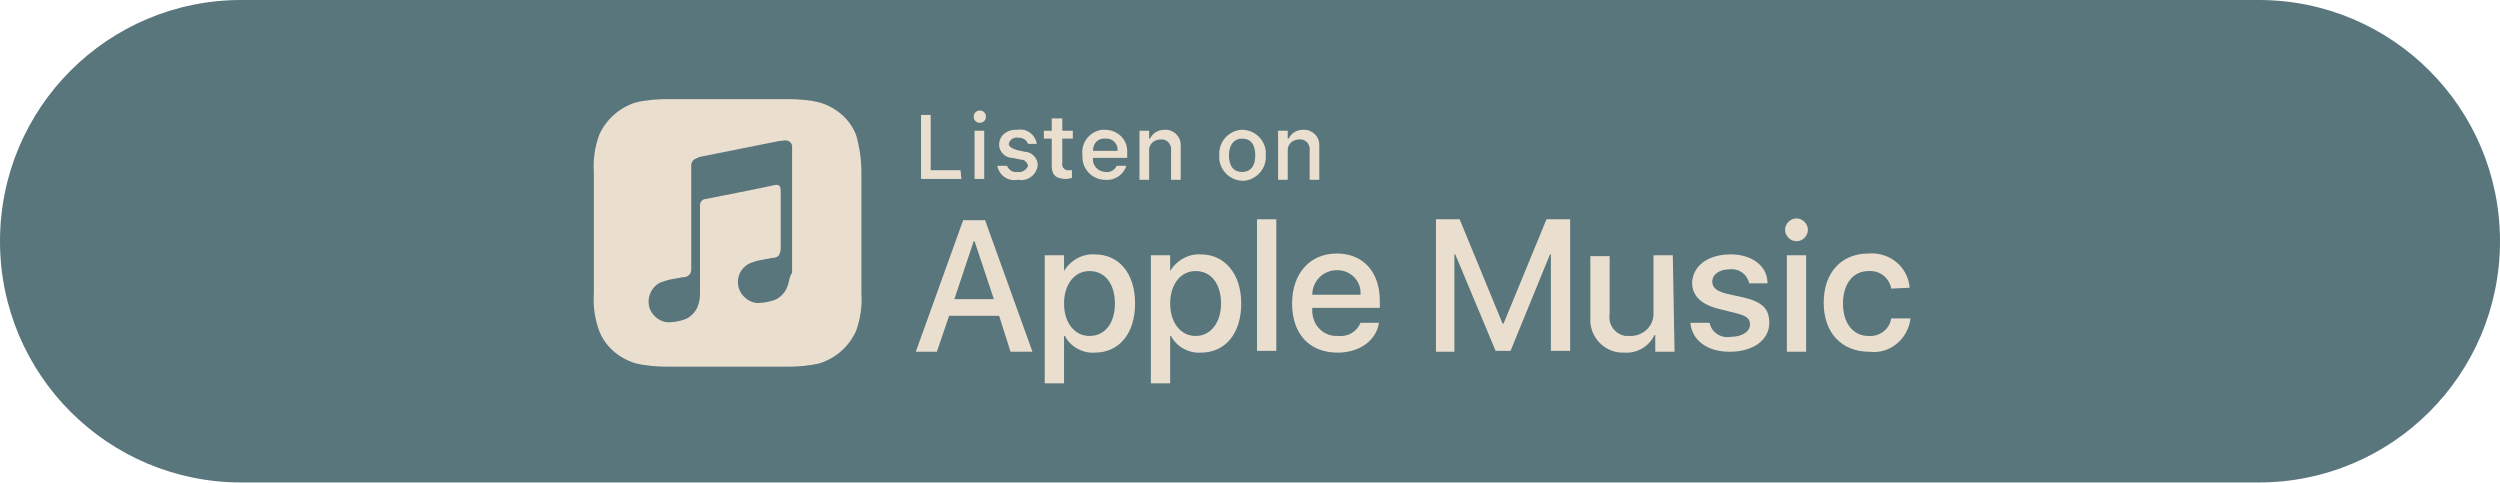
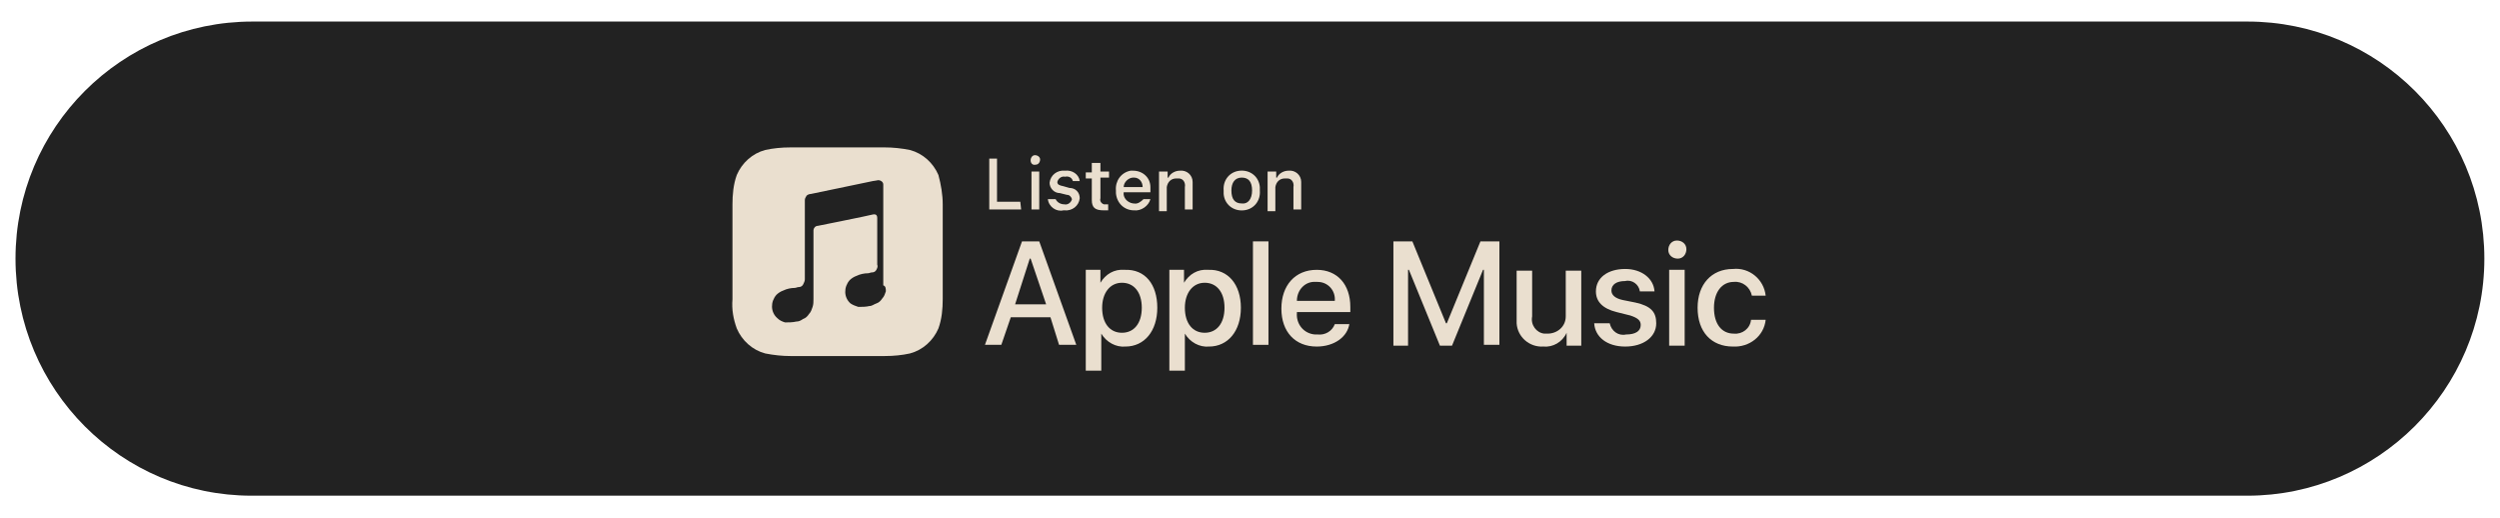
- <svg xmlns="http://www.w3.org/2000/svg" version="1.1" id="Layer_1" x="0px" y="0px" viewBox="0 0 285 55" style="enable-background:new 0 0 285 55;" xml:space="preserve">
+ <svg xmlns="http://www.w3.org/2000/svg" version="1.1" id="Layer_1" x="0px" y="0px" viewBox="0 0 290 60" style="enable-background:new 0 0 290 60;" xml:space="preserve">
  <style type="text/css">
- 	.st0{fill:#58767C;}
+ 	.st0{fill:#222222;}
	.st1{fill:#EADFCF;}
</style>
-   <path class="st0" d="M257.5,55h-230C12.3,55,0,42.7,0,27.5v0C0,12.3,12.3,0,27.5,0l230,0C272.7,0,285,12.3,285,27.5v0  C285,42.7,272.7,55,257.5,55z" />
  <g>
-     <g id="_Group__2_">
-       <g id="_Group_2_2_">
-         <path id="_Compound_Path__2_" class="st1" d="M113.9,36h-5.7l-1.4,4.1h-2.4l5.4-15h2.5l5.4,15h-2.5L113.9,36z M108.8,34.1h4.5     l-2.2-6.6H111L108.8,34.1z" />
-         <path id="_Compound_Path_2_2_" class="st1" d="M129.4,34.6c0,3.4-1.8,5.6-4.6,5.6c-1.4,0.1-2.8-0.7-3.4-1.9h-0.1v5.4h-2.2V29.1     h2.2v1.8h0c0.7-1.2,2.1-2,3.5-1.9C127.6,29,129.4,31.2,129.4,34.6z M127.1,34.6c0-2.2-1.1-3.7-2.9-3.7c-1.7,0-2.9,1.5-2.9,3.7     c0,2.2,1.2,3.7,2.9,3.7C126,38.3,127.1,36.8,127.1,34.6L127.1,34.6z" />
-         <path id="_Compound_Path_3_2_" class="st1" d="M141.5,34.6c0,3.4-1.8,5.6-4.6,5.6c-1.4,0.1-2.8-0.7-3.4-1.9h-0.1v5.4h-2.2V29.1     h2.2v1.8h0c0.7-1.2,2.1-2,3.5-1.9C139.6,29,141.5,31.2,141.5,34.6z M139.2,34.6c0-2.2-1.1-3.7-2.9-3.7c-1.7,0-2.9,1.5-2.9,3.7     c0,2.2,1.2,3.7,2.9,3.7C138,38.3,139.2,36.8,139.2,34.6z" />
-         <path id="_Compound_Path_4_2_" class="st1" d="M143.3,25h2.2v15h-2.2V25z" />
-         <path id="_Compound_Path_5_2_" class="st1" d="M157.2,36.8c-0.3,2-2.2,3.4-4.7,3.4c-3.2,0-5.2-2.1-5.2-5.6c0-3.4,2-5.7,5.1-5.7     c3,0,4.9,2.1,4.9,5.4v0.8h-7.7v0.1c-0.1,1.6,1,3,2.6,3.1c0.1,0,0.2,0,0.4,0c1.1,0.1,2.1-0.5,2.5-1.5H157.2L157.2,36.8z      M149.6,33.6h5.5c0.1-1.5-1-2.7-2.5-2.8c-0.1,0-0.1,0-0.2,0C150.9,30.8,149.6,32,149.6,33.6C149.6,33.6,149.6,33.6,149.6,33.6z" />
-         <path id="_Compound_Path_6_2_" class="st1" d="M176.8,40.1V29h-0.1L172.2,40h-1.7L165.9,29h-0.1v11.1h-2.1V25h2.7l4.9,11.9h0.1     l4.9-11.9h2.7v15H176.8z" />
-         <path id="_Compound_Path_7_2_" class="st1" d="M190.9,40.1h-2.2v-1.9h-0.1c-0.6,1.3-2,2.1-3.4,2c-2,0.1-3.7-1.4-3.9-3.4     c0-0.2,0-0.4,0-0.6v-7h2.2v6.6c-0.2,1.2,0.6,2.3,1.8,2.5c0.2,0,0.4,0,0.6,0c1.4,0,2.6-1.1,2.6-2.5c0-0.1,0-0.3,0-0.4v-6.3h2.2     L190.9,40.1L190.9,40.1z" />
-         <path id="_Compound_Path_8_2_" class="st1" d="M197.3,29c2.4,0,4.2,1.3,4.2,3.3h-2.1c-0.2-1-1.1-1.7-2.2-1.6l0,0     c-1.2,0-2,0.6-2,1.4c0,0.7,0.5,1.1,1.7,1.4l1.8,0.4c2.2,0.5,3,1.3,3,2.9c0,2-1.9,3.3-4.5,3.3c-2.6,0-4.3-1.3-4.5-3.3h2.2     c0.2,1.1,1.3,1.8,2.4,1.6c1.3,0,2.2-0.6,2.2-1.4c0-0.7-0.4-1-1.6-1.3l-2-0.5c-2-0.5-3-1.5-3-3C193,30.3,194.7,29,197.3,29z" />
-         <path id="_Compound_Path_9_2_" class="st1" d="M203.5,26.2c0-0.7,0.6-1.3,1.3-1.3s1.3,0.6,1.3,1.3s-0.6,1.3-1.3,1.3c0,0,0,0,0,0     C204.1,27.5,203.5,26.9,203.5,26.2C203.5,26.2,203.5,26.2,203.5,26.2z M203.7,29.1h2.2v11h-2.2V29.1z" />
-         <path id="_Compound_Path_10_2_" class="st1" d="M215.6,32.9c-0.2-1.2-1.3-2.1-2.6-2c-1.7,0-2.9,1.4-2.9,3.7     c0,2.3,1.2,3.7,2.9,3.7c1.2,0.1,2.4-0.7,2.6-2h2.2c-0.3,2.4-2.4,4.1-4.7,3.8c-3.1,0-5.2-2.1-5.2-5.6c0-3.4,2-5.6,5.1-5.6     c2.4-0.2,4.5,1.5,4.7,3.9L215.6,32.9z" />
+     <path class="st0" d="M260.8,57.5H29.2C14.1,57.5,1.8,45.2,1.8,30v0c0-15.2,12.3-27.5,27.5-27.5h231.5c15.2,0,27.5,12.3,27.5,27.5v0   C288.3,45.2,275.9,57.5,260.8,57.5z" />
+     <g>
+       <g id="_Group__1_">
+         <g id="_Group_2_1_">
+           <path id="_Compound_Path__1_" class="st1" d="M121.9,36.8h-4.6l-1.1,3.2h-1.9l4.3-12h2l4.3,12h-2L121.9,36.8z M117.8,35.3h3.6      l-1.8-5.3h-0.1L117.8,35.3z" />
+           <path id="_Compound_Path_2_1_" class="st1" d="M134.3,35.7c0,2.7-1.5,4.5-3.7,4.5c-1.1,0.1-2.2-0.5-2.8-1.5h0V43h-1.8V31.3h1.7      v1.5h0c0.6-1,1.6-1.6,2.8-1.5C132.9,31.2,134.3,33,134.3,35.7z M132.5,35.7c0-1.8-0.9-2.9-2.3-2.9c-1.4,0-2.3,1.2-2.3,2.9      c0,1.8,0.9,2.9,2.3,2.9C131.6,38.6,132.5,37.5,132.5,35.7L132.5,35.7z" />
+           <path id="_Compound_Path_3_1_" class="st1" d="M144,35.7c0,2.7-1.5,4.5-3.7,4.5c-1.1,0.1-2.2-0.5-2.8-1.5h0V43h-1.8V31.3h1.7      v1.5h0c0.6-1,1.6-1.6,2.8-1.5C142.5,31.2,144,33,144,35.7z M142.1,35.7c0-1.8-0.9-2.9-2.3-2.9c-1.4,0-2.3,1.2-2.3,2.9      c0,1.8,0.9,2.9,2.3,2.9C141.2,38.6,142.1,37.5,142.1,35.7z" />
+           <path id="_Compound_Path_4_1_" class="st1" d="M145.4,28h1.8v12h-1.8V28z" />
+           <path id="_Compound_Path_5_1_" class="st1" d="M156.6,37.5c-0.2,1.6-1.8,2.7-3.8,2.7c-2.5,0-4.1-1.7-4.1-4.4      c0-2.7,1.6-4.5,4.1-4.5c2.4,0,3.9,1.7,3.9,4.3v0.6h-6.2v0.1c-0.1,1.3,0.8,2.4,2.1,2.5c0.1,0,0.2,0,0.3,0c0.9,0.1,1.7-0.4,2-1.2      H156.6L156.6,37.5z M150.5,34.9h4.4c0.1-1.2-0.8-2.2-2-2.2c-0.1,0-0.1,0-0.2,0C151.5,32.6,150.5,33.6,150.5,34.9      C150.5,34.9,150.5,34.9,150.5,34.9z" />
+           <path id="_Compound_Path_6_1_" class="st1" d="M172.2,40.1v-8.8h-0.1l-3.6,8.8h-1.4l-3.6-8.8h-0.1v8.8h-1.7V28h2.2l3.9,9.5h0.1      l3.9-9.5h2.2v12H172.2z" />
+           <path id="_Compound_Path_7_1_" class="st1" d="M183.5,40.1h-1.7v-1.5h0c-0.5,1.1-1.6,1.7-2.7,1.6c-1.6,0.1-3-1.1-3.1-2.7      c0-0.2,0-0.3,0-0.5v-5.6h1.8v5.3c-0.2,1,0.5,1.9,1.4,2c0.1,0,0.3,0,0.4,0c1.1,0,2.1-0.8,2.1-2c0-0.1,0-0.2,0-0.3v-5h1.8      L183.5,40.1L183.5,40.1z" />
+           <path id="_Compound_Path_8_1_" class="st1" d="M188.6,31.2c1.9,0,3.3,1.1,3.4,2.6h-1.7c-0.1-0.8-0.9-1.4-1.7-1.2l0,0      c-1,0-1.6,0.4-1.6,1.1c0,0.5,0.4,0.9,1.3,1.1l1.5,0.3c1.8,0.4,2.4,1.1,2.4,2.4c0,1.6-1.5,2.7-3.6,2.7c-2.1,0-3.5-1.1-3.6-2.7      h1.8c0.2,0.9,1,1.5,1.9,1.3c1.1,0,1.7-0.4,1.7-1.1c0-0.5-0.3-0.8-1.2-1.1l-1.6-0.4c-1.6-0.4-2.4-1.2-2.4-2.4      C185.2,32.2,186.6,31.2,188.6,31.2z" />
+           <path id="_Compound_Path_9_1_" class="st1" d="M193.6,29c0-0.6,0.4-1.1,1-1.1c0.6,0,1.1,0.4,1.1,1c0,0.6-0.4,1.1-1,1.1      c0,0,0,0,0,0C194.1,30,193.6,29.6,193.6,29C193.6,29,193.6,29,193.6,29z M193.7,31.3h1.8v8.8h-1.8V31.3z" />
+           <path id="_Compound_Path_10_1_" class="st1" d="M203.3,34.3c-0.2-1-1.1-1.7-2.1-1.6c-1.4,0-2.3,1.2-2.3,3c0,1.9,0.9,3,2.3,3      c1,0.1,1.9-0.6,2-1.6h1.7c-0.2,1.9-1.9,3.2-3.8,3.1c-2.5,0-4.1-1.7-4.1-4.5c0-2.7,1.6-4.5,4.1-4.5c1.9-0.2,3.6,1.2,3.8,3.1      H203.3z" />
+         </g>
+         <path id="_Compound_Path_11_1_" class="st1" d="M108.9,20.3c-0.6-1.4-1.8-2.5-3.3-2.9c-1-0.2-2-0.3-2.9-0.3h-11     c-1,0-2,0.1-2.9,0.3c-1.5,0.4-2.7,1.5-3.3,2.9c-0.4,1.1-0.5,2.3-0.5,3.4v11c-0.1,1.2,0.1,2.3,0.5,3.4c0.6,1.4,1.8,2.5,3.3,2.9     c1,0.2,2,0.3,2.9,0.3h11c1,0,2-0.1,2.9-0.3c1.5-0.4,2.7-1.5,3.3-2.9c0.4-1.1,0.5-2.3,0.5-3.4v-11     C109.4,22.6,109.2,21.4,108.9,20.3z M102.8,33.8c-0.1,0.3-0.2,0.6-0.4,0.8c-0.2,0.3-0.4,0.5-0.7,0.6c-0.3,0.1-0.5,0.3-0.8,0.3     c-0.4,0.1-0.9,0.1-1.3,0.1c-0.3-0.1-0.6-0.2-0.9-0.4c-0.8-0.7-0.8-1.9-0.1-2.7c0,0,0,0,0,0c0.2-0.2,0.5-0.4,0.8-0.5     c0.4-0.2,0.9-0.3,1.3-0.3c0.2,0,0.3-0.1,0.5-0.1c0.2,0,0.4-0.1,0.5-0.3c0.1-0.2,0.2-0.4,0.1-0.6l0-5.4c0-0.4-0.2-0.5-0.6-0.4     c-0.3,0.1-6.3,1.3-6.3,1.3c-0.3,0-0.5,0.3-0.5,0.5c0,0,0,0.1,0,0.1l0,7.9c0,0.3,0,0.6-0.1,0.9c-0.1,0.3-0.2,0.6-0.4,0.8     c-0.2,0.3-0.4,0.5-0.7,0.6c-0.3,0.2-0.5,0.3-0.8,0.3c-0.4,0.1-0.9,0.1-1.3,0.1c-0.3-0.1-0.6-0.2-0.9-0.5     c-0.8-0.7-0.8-1.9-0.1-2.7c0.2-0.2,0.5-0.4,0.8-0.5c0.4-0.2,0.9-0.3,1.3-0.3c0.2,0,0.3-0.1,0.5-0.1c0.2,0,0.4-0.1,0.5-0.3     c0.1-0.2,0.2-0.4,0.2-0.6v-9c0-0.1,0-0.2,0-0.2c0-0.2,0.1-0.3,0.2-0.5c0.1-0.1,0.3-0.2,0.5-0.2l0,0l7.2-1.5     c0.1,0,0.6-0.1,0.6-0.1c0.3,0,0.6,0.2,0.6,0.5c0,0.1,0,0.1,0,0.2l0,11.5C102.8,33.2,102.8,33.5,102.8,33.8L102.8,33.8z" />
      </g>
-       <path id="_Compound_Path_11_2_" class="st1" d="M97.6,15.4c-0.7-1.8-2.2-3.1-4.1-3.7c-1.2-0.3-2.4-0.4-3.7-0.4H76.1    c-1.2,0-2.5,0.1-3.7,0.4c-1.8,0.6-3.3,1.9-4.1,3.7c-0.5,1.4-0.7,2.8-0.6,4.3v13.7c-0.1,1.5,0.1,2.9,0.6,4.3    c0.7,1.8,2.2,3.1,4.1,3.7c1.2,0.3,2.4,0.4,3.7,0.4h13.7c1.2,0,2.5-0.1,3.7-0.4c1.8-0.6,3.3-1.9,4.1-3.7c0.5-1.4,0.7-2.8,0.6-4.3    V19.7C98.2,18.2,98,16.8,97.6,15.4z M89.9,32.2c-0.1,0.4-0.2,0.7-0.4,1c-0.2,0.3-0.5,0.6-0.8,0.8c-0.3,0.2-0.7,0.3-1.1,0.4    c-0.5,0.1-1.1,0.2-1.6,0.1c-0.4-0.1-0.8-0.3-1.1-0.6c-1-0.9-1-2.4-0.2-3.3c0,0,0,0,0.1-0.1c0.3-0.3,0.6-0.5,1-0.6    c0.5-0.2,1.1-0.3,1.7-0.4c0.2,0,0.4-0.1,0.6-0.1c0.3,0,0.5-0.1,0.7-0.3c0.1-0.2,0.2-0.5,0.2-0.7l0-6.7c0-0.5-0.2-0.7-0.7-0.6    c-0.3,0.1-7.9,1.6-7.9,1.6c-0.3,0-0.6,0.3-0.6,0.7c0,0,0,0.1,0,0.1l0,9.8c0,0.4,0,0.7-0.1,1.1c-0.1,0.4-0.2,0.7-0.4,1    c-0.2,0.3-0.5,0.6-0.8,0.8c-0.3,0.2-0.7,0.3-1.1,0.4c-0.5,0.1-1.1,0.2-1.6,0.1c-0.4-0.1-0.8-0.3-1.1-0.6c-1-0.9-1-2.4-0.1-3.4    c0.3-0.3,0.6-0.5,1-0.6c0.5-0.2,1.1-0.3,1.7-0.4c0.2,0,0.4-0.1,0.6-0.1c0.3,0,0.5-0.1,0.7-0.3c0.2-0.2,0.2-0.5,0.2-0.7V19.1    c0-0.1,0-0.2,0-0.3c0-0.2,0.1-0.4,0.3-0.6c0.2-0.1,0.4-0.2,0.6-0.3l0,0l9-1.8c0.1,0,0.7-0.1,0.8-0.1c0.4,0,0.7,0.2,0.8,0.6    c0,0.1,0,0.1,0,0.2l0,14.3C90,31.5,90,31.9,89.9,32.2L89.9,32.2z" />
-     </g>
-     <g>
-       <path class="st1" d="M109.6,20.4h-4.6v-7.3h1.1v6.3h3.4L109.6,20.4L109.6,20.4z" />
-       <path class="st1" d="M111,13.3c0-0.4,0.3-0.7,0.7-0.7c0.4,0,0.7,0.3,0.7,0.7c0,0.4-0.3,0.7-0.7,0.7c0,0,0,0,0,0    C111.3,14,111,13.7,111,13.3C111,13.3,111,13.3,111,13.3z M111.1,14.9h1.1v5.5h-1.1V14.9z" />
-       <path class="st1" d="M116,14.8c1-0.2,2,0.5,2.2,1.6h-1c-0.2-0.5-0.6-0.7-1.1-0.7c-0.5-0.1-1,0.2-1.1,0.7c0,0.3,0.3,0.5,0.9,0.7    l0.9,0.2c0.8,0,1.5,0.7,1.5,1.5c-0.1,1.1-1.1,1.9-2.2,1.7c0,0-0.1,0-0.1,0c-1.1,0.2-2.1-0.5-2.3-1.6h1.1c0.2,0.5,0.7,0.8,1.2,0.7    c0.5,0.1,1-0.2,1.2-0.7c-0.1-0.4-0.4-0.7-0.8-0.7l-1-0.2c-0.8,0-1.5-0.7-1.5-1.5C113.9,15.4,114.9,14.7,116,14.8    C115.9,14.8,115.9,14.8,116,14.8z" />
-       <path class="st1" d="M121.1,13.5v1.4h1.2v0.9h-1.2v2.8c-0.1,0.4,0.2,0.7,0.5,0.8c0.1,0,0.2,0,0.2,0c0.1,0,0.3,0,0.4,0v0.9    c-0.2,0-0.4,0.1-0.6,0.1c-1.2,0-1.7-0.4-1.7-1.5v-3.1h-0.9v-0.9h0.9v-1.4H121.1z" />
-       <path class="st1" d="M128.4,18.9c-0.3,1-1.3,1.7-2.4,1.6c-1.4,0-2.5-1.1-2.6-2.4c0-0.1,0-0.3,0-0.4c-0.2-1.4,0.8-2.7,2.2-2.9    c0.1,0,0.2,0,0.4,0c1.3,0,2.5,1,2.5,2.4c0,0.1,0,0.3,0,0.4V18h-3.9V18c-0.1,0.8,0.5,1.5,1.3,1.6c0,0,0.1,0,0.1,0    c0.5,0.1,1.1-0.2,1.3-0.7L128.4,18.9z M124.6,17.2h2.8c0.1-0.7-0.5-1.4-1.2-1.4c0,0-0.1,0-0.1,0C125.2,15.7,124.6,16.3,124.6,17.2    C124.6,17.1,124.6,17.1,124.6,17.2z" />
-       <path class="st1" d="M129.9,14.9h1.1v0.9h0.1c0.3-0.6,0.9-1,1.6-1c1-0.1,1.9,0.7,1.9,1.7c0,0.1,0,0.3,0,0.4v3.6h-1.1v-3.3    c0.1-0.6-0.3-1.2-0.9-1.3c-0.1,0-0.2,0-0.3,0c-0.7,0-1.3,0.5-1.3,1.2c0,0.1,0,0.1,0,0.2v3.2h-1.1V14.9z" />
-       <path class="st1" d="M139,17.7c-0.1-1.4,0.9-2.7,2.4-2.9c1.4-0.1,2.7,0.9,2.9,2.4c0,0.2,0,0.3,0,0.5c0.1,1.4-0.9,2.7-2.4,2.9    c-1.4,0.1-2.7-0.9-2.9-2.4C139,18,139,17.8,139,17.7z M143.1,17.7c0-1.2-0.5-1.9-1.5-1.9c-0.9,0-1.5,0.7-1.5,1.9    c0,1.2,0.5,1.9,1.5,1.9C142.6,19.6,143.1,18.9,143.1,17.7z" />
-       <path class="st1" d="M145.7,14.9h1.1v0.9h0.1c0.3-0.6,0.9-1,1.6-1c1-0.1,1.9,0.7,1.9,1.7c0,0.1,0,0.3,0,0.4v3.6h-1.1v-3.3    c0.1-0.6-0.3-1.2-0.9-1.3c-0.1,0-0.2,0-0.3,0c-0.7,0-1.3,0.5-1.3,1.2c0,0.1,0,0.1,0,0.2v3.2h-1.1V14.9z" />
+       <g>
+         <path class="st1" d="M118.5,24.3h-3.7v-5.9h0.9v5h2.7L118.5,24.3L118.5,24.3z" />
+         <path class="st1" d="M119.6,18.6c0-0.3,0.2-0.6,0.5-0.6c0.3,0,0.6,0.2,0.6,0.5c0,0.3-0.2,0.6-0.5,0.6c0,0,0,0,0,0     C119.8,19.2,119.6,18.9,119.6,18.6C119.6,18.6,119.6,18.6,119.6,18.6z M119.7,19.9h0.9v4.4h-0.9V19.9z" />
+         <path class="st1" d="M123.6,19.8c0.8-0.1,1.6,0.4,1.7,1.2h-0.8c-0.1-0.4-0.5-0.6-0.9-0.5c-0.4-0.1-0.8,0.2-0.9,0.6     c0,0.3,0.2,0.4,0.7,0.5l0.7,0.2c0.7,0,1.2,0.5,1.2,1.2c-0.1,0.9-0.9,1.5-1.8,1.4c0,0-0.1,0-0.1,0c-0.8,0.2-1.7-0.4-1.8-1.3h0.9     c0.2,0.4,0.6,0.6,1,0.6c0.4,0.1,0.8-0.2,0.9-0.6c-0.1-0.3-0.3-0.5-0.6-0.5l-0.8-0.2c-0.7,0-1.2-0.6-1.2-1.2     C121.9,20.3,122.7,19.7,123.6,19.8C123.5,19.8,123.6,19.8,123.6,19.8z" />
+         <path class="st1" d="M127.7,18.8v1.1h1v0.7h-1V23c-0.1,0.3,0.1,0.6,0.4,0.7c0.1,0,0.1,0,0.2,0c0.1,0,0.2,0,0.3,0v0.7     c-0.2,0-0.3,0-0.5,0c-1,0-1.4-0.3-1.4-1.2v-2.5h-0.7v-0.7h0.7v-1.1H127.7z" />
+         <path class="st1" d="M133.5,23.1c-0.2,0.8-1.1,1.4-1.9,1.3c-1.1,0-2-0.8-2.1-2c0-0.1,0-0.2,0-0.3c-0.1-1.1,0.6-2.1,1.7-2.3     c0.1,0,0.2,0,0.3,0c1.1,0,2,0.8,2,1.9c0,0.1,0,0.2,0,0.3v0.3h-3.1v0c-0.1,0.6,0.4,1.2,1.1,1.3c0,0,0.1,0,0.1,0     c0.4,0.1,0.8-0.2,1.1-0.5H133.5z M130.4,21.7h2.2c0-0.6-0.4-1.1-1-1.1c0,0-0.1,0-0.1,0C131,20.6,130.4,21.1,130.4,21.7     C130.4,21.7,130.4,21.7,130.4,21.7z" />
+         <path class="st1" d="M134.7,19.9h0.8v0.7h0.1c0.2-0.5,0.8-0.8,1.3-0.8c0.8-0.1,1.5,0.5,1.5,1.3c0,0.1,0,0.2,0,0.3v2.9h-0.9v-2.6     c0.1-0.5-0.2-1-0.7-1c-0.1,0-0.2,0-0.3,0c-0.6,0-1,0.4-1.1,1c0,0.1,0,0.1,0,0.2v2.6h-0.9V19.9z" />
+         <path class="st1" d="M142,22.1c-0.1-1.2,0.7-2.2,1.9-2.3c1.2-0.1,2.2,0.7,2.3,1.9c0,0.1,0,0.3,0,0.4c0.1,1.2-0.7,2.2-1.9,2.3     c-1.2,0.1-2.2-0.7-2.3-1.9C142,22.4,142,22.3,142,22.1z M145.3,22.1c0-1-0.4-1.5-1.2-1.5c-0.8,0-1.2,0.6-1.2,1.5     c0,1,0.4,1.5,1.2,1.5C144.8,23.7,145.3,23.1,145.3,22.1z" />
+         <path class="st1" d="M147.3,19.9h0.8v0.7h0.1c0.2-0.5,0.8-0.8,1.3-0.8c0.8-0.1,1.5,0.5,1.5,1.3c0,0.1,0,0.2,0,0.3v2.9h-0.9v-2.6     c0.1-0.5-0.2-1-0.7-1c-0.1,0-0.2,0-0.3,0c-0.6,0-1,0.4-1.1,1c0,0.1,0,0.1,0,0.2v2.6h-0.9V19.9z" />
+       </g>
    </g>
  </g>
</svg>
